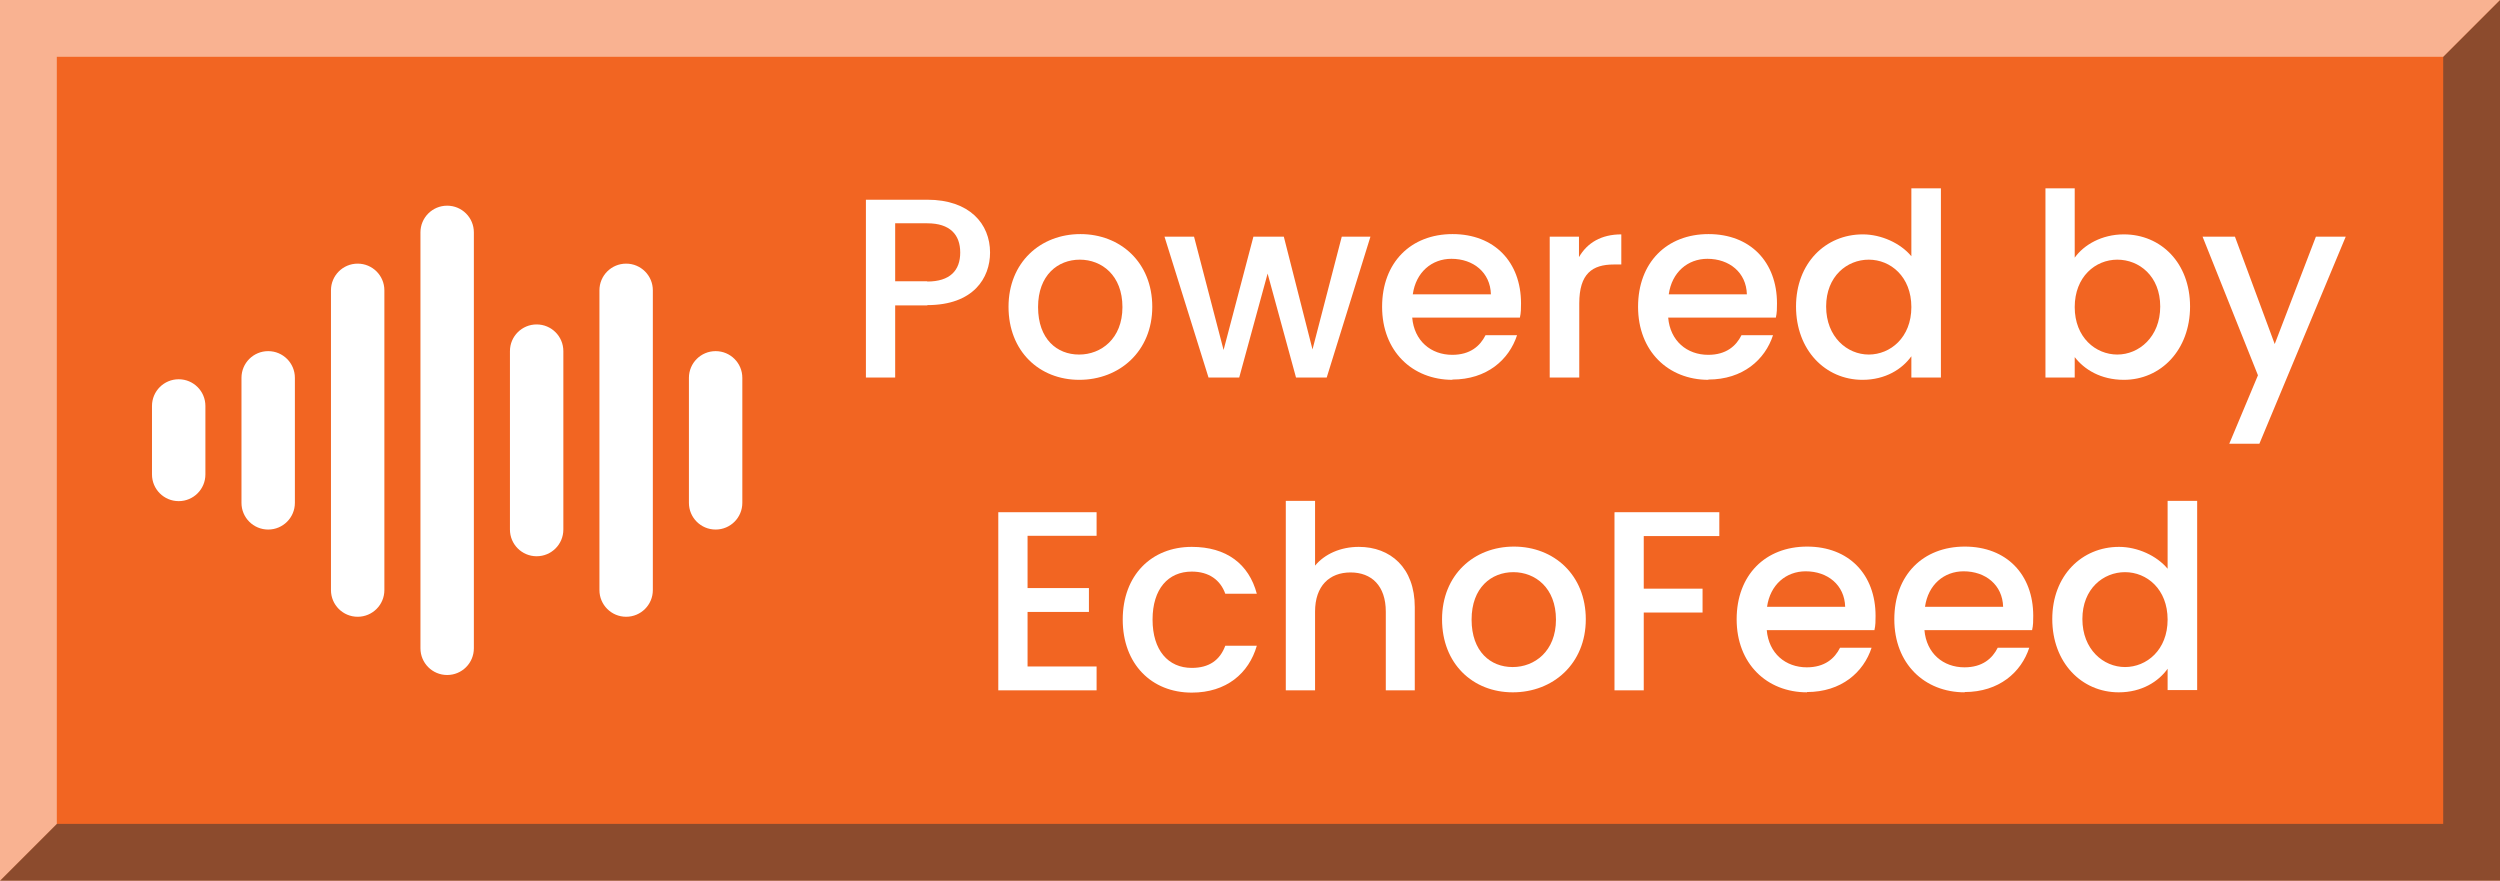
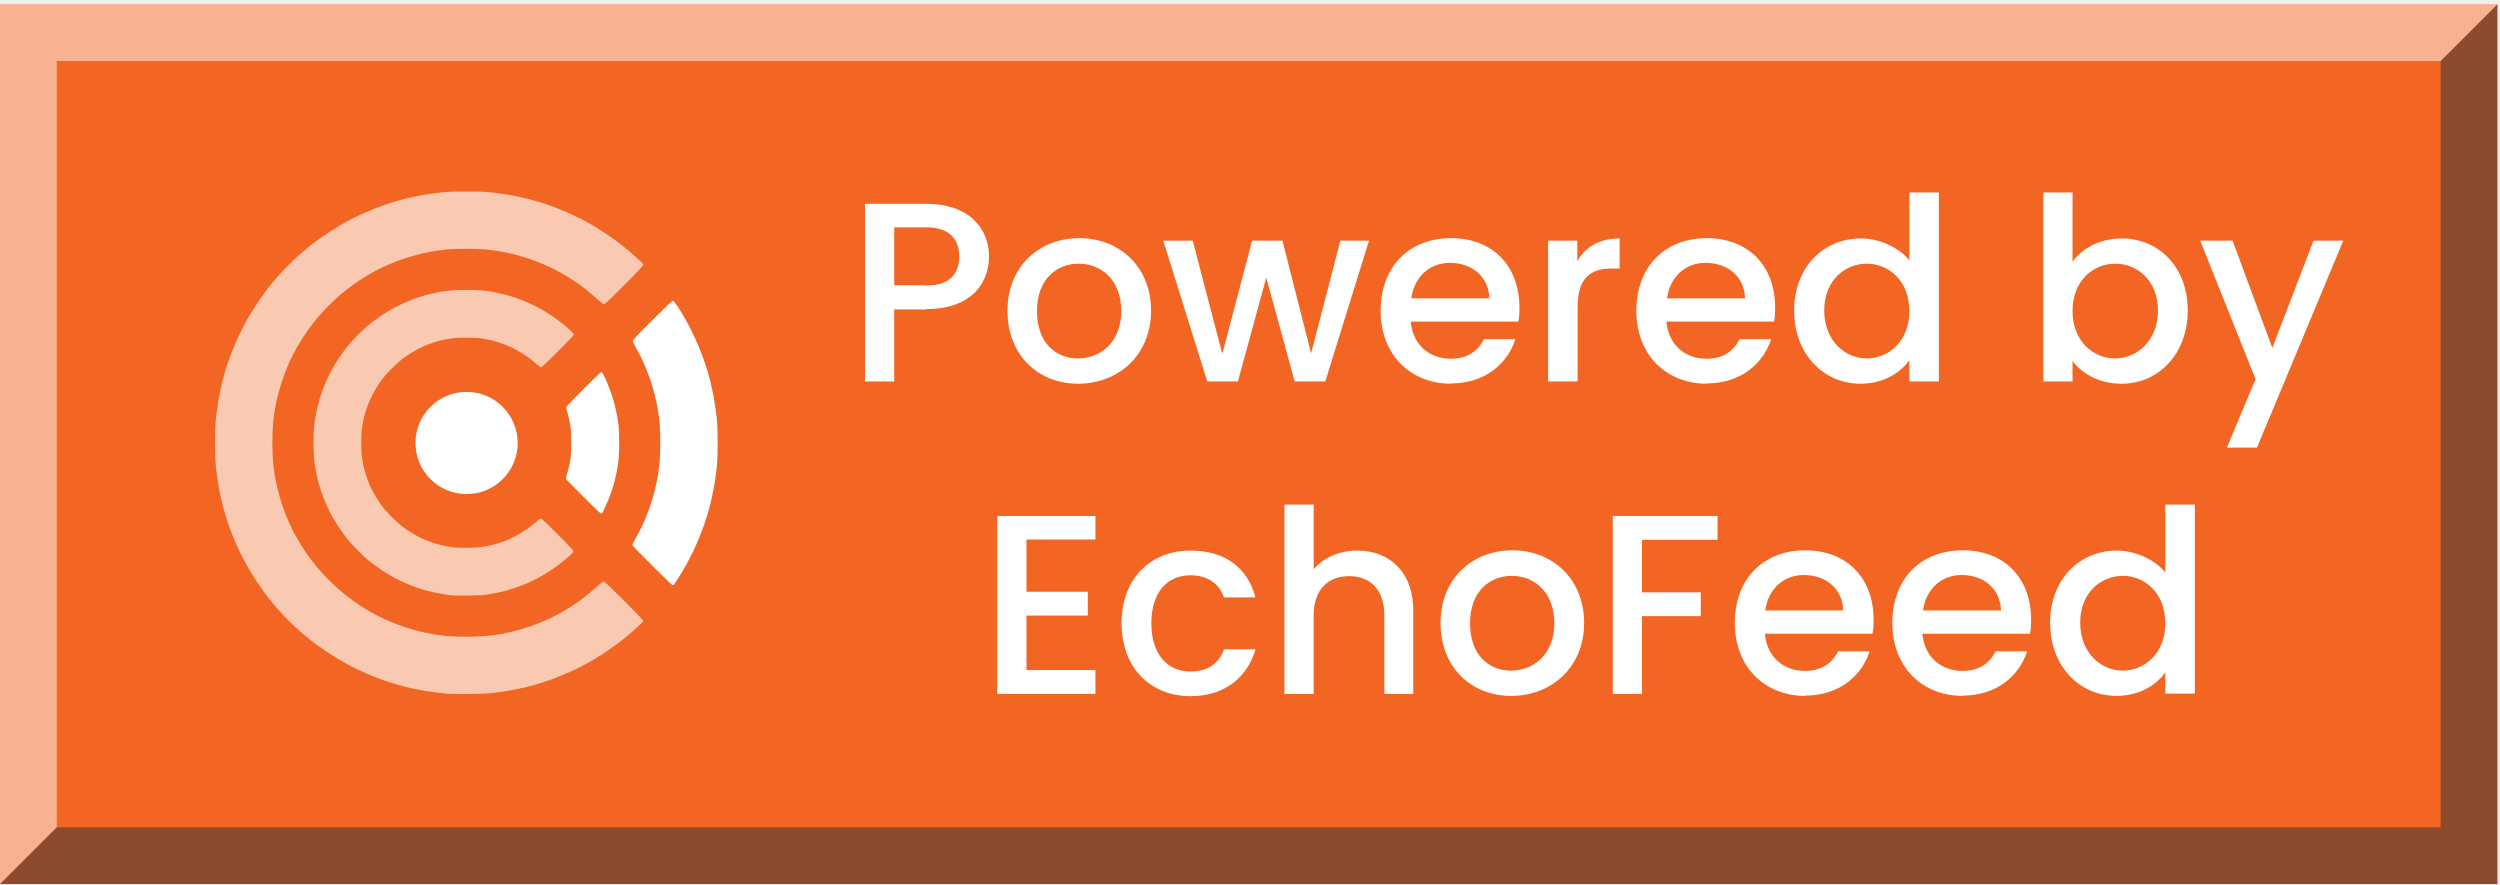
- <svg xmlns="http://www.w3.org/2000/svg" width="88" height="31" viewBox="0 0 88 31">
-   <g id="Background">
-     <rect width="88" height="31" fill="#f26522" />
-   </g>
-   <g id="_x33_D">
-     <polygon points="88 0 88 31 0 31 2 29 86 29 86 2 88 0" fill="#263238" opacity=".5" />
-     <polygon points="88 0 86 2 2 2 2 29 0 31 0 0 88 0" fill="#fff" opacity=".5" />
-   </g>
-   <g id="Text">
-     <path d="M32.64,10.75h-1.13v2.54h-1.03v-6.26h2.16c1.49,0,2.21.85,2.21,1.86,0,.89-.58,1.85-2.21,1.85ZM32.64,9.91c.8,0,1.16-.39,1.16-1.02s-.36-1.03-1.16-1.03h-1.13v2.04h1.13Z" fill="#fff" />
-     <path d="M37.99,13.37c-1.41,0-2.49-1.01-2.49-2.57s1.12-2.56,2.53-2.56,2.53,1,2.53,2.56-1.15,2.57-2.57,2.57ZM37.99,12.48c.76,0,1.52-.55,1.52-1.67s-.73-1.67-1.5-1.67-1.47.54-1.47,1.67.67,1.67,1.44,1.67Z" fill="#fff" />
-     <path d="M40.99,8.33h1.04l1.04,3.99,1.05-3.99h1.07l1.01,3.97,1.03-3.97h1.01l-1.54,4.96h-1.08l-1-3.66-1,3.66h-1.08l-1.55-4.96Z" fill="#fff" />
-     <path d="M51.13,13.37c-1.42,0-2.48-1.01-2.48-2.57s1.01-2.56,2.48-2.56,2.41.98,2.41,2.44c0,.17,0,.33-.04.5h-3.79c.07.82.66,1.31,1.41,1.31.63,0,.98-.31,1.17-.69h1.11c-.28.86-1.06,1.56-2.28,1.56ZM49.73,10.36h2.75c-.02-.77-.62-1.25-1.39-1.25-.69,0-1.25.47-1.36,1.25Z" fill="#fff" />
-     <path d="M55.58,13.29h-1.03v-4.96h1.03v.72c.29-.5.78-.8,1.49-.8v1.06h-.26c-.76,0-1.22.32-1.22,1.37v2.61Z" fill="#fff" />
-     <path d="M60.14,13.37c-1.42,0-2.48-1.01-2.48-2.57s1.01-2.56,2.48-2.56,2.41.98,2.41,2.44c0,.17,0,.33-.04.5h-3.79c.07.82.66,1.31,1.41,1.31.63,0,.98-.31,1.17-.69h1.11c-.28.86-1.06,1.56-2.28,1.56ZM58.74,10.36h2.75c-.02-.77-.62-1.25-1.39-1.25-.69,0-1.25.47-1.36,1.25Z" fill="#fff" />
-     <path d="M65.57,8.25c.65,0,1.33.31,1.71.77v-2.39h1.04v6.66h-1.04v-.75c-.32.45-.91.83-1.72.83-1.31,0-2.34-1.05-2.34-2.58s1.04-2.54,2.35-2.54ZM65.78,9.14c-.76,0-1.5.58-1.5,1.65s.74,1.69,1.5,1.69,1.5-.6,1.5-1.67-.73-1.67-1.5-1.67Z" fill="#fff" />
-     <path d="M74.76,8.25c1.31,0,2.33,1.01,2.33,2.54s-1.03,2.58-2.33,2.58c-.82,0-1.4-.37-1.73-.8v.72h-1.03v-6.66h1.03v2.44c.32-.45.95-.82,1.73-.82ZM74.53,9.14c-.77,0-1.5.6-1.5,1.67s.74,1.67,1.5,1.67,1.51-.62,1.51-1.69-.74-1.65-1.51-1.65Z" fill="#fff" />
-     <path d="M81.51,8.33h1.06l-3.04,7.29h-1.06l1.01-2.41-1.95-4.88h1.14l1.4,3.78,1.45-3.78Z" fill="#fff" />
-     <path d="M38.6,18.86h-2.43v1.84h2.16v.84h-2.16v1.92h2.43v.84h-3.46v-6.27h3.46v.84Z" fill="#fff" />
-     <path d="M41.95,19.25c1.22,0,2.01.6,2.29,1.65h-1.11c-.17-.48-.57-.78-1.18-.78-.83,0-1.38.61-1.38,1.69s.55,1.7,1.38,1.7c.61,0,.99-.27,1.18-.78h1.11c-.28.97-1.07,1.65-2.29,1.65-1.42,0-2.43-1.01-2.43-2.57s1.01-2.56,2.43-2.56Z" fill="#fff" />
-     <path d="M45.26,17.63h1.03v2.28c.34-.41.9-.66,1.54-.66,1.11,0,1.97.73,1.97,2.12v2.93h-1.02v-2.77c0-.91-.5-1.38-1.24-1.38s-1.25.47-1.25,1.38v2.77h-1.03v-6.66Z" fill="#fff" />
-     <path d="M53.25,24.37c-1.41,0-2.49-1.01-2.49-2.57s1.12-2.56,2.53-2.56,2.53,1,2.53,2.56-1.15,2.57-2.57,2.57ZM53.25,23.48c.76,0,1.52-.55,1.52-1.67s-.73-1.67-1.5-1.67-1.47.54-1.47,1.67.67,1.67,1.44,1.67Z" fill="#fff" />
-     <path d="M56.84,18.03h3.68v.84h-2.66v1.85h2.07v.84h-2.07v2.74h-1.03v-6.26Z" fill="#fff" />
-     <path d="M63.61,24.37c-1.42,0-2.48-1.01-2.48-2.57s1.01-2.56,2.48-2.56,2.41.98,2.41,2.44c0,.17,0,.33-.04.5h-3.79c.07.82.66,1.31,1.41,1.31.63,0,.98-.31,1.17-.69h1.11c-.28.86-1.06,1.56-2.28,1.56ZM62.2,21.36h2.75c-.02-.77-.62-1.25-1.39-1.25-.69,0-1.25.47-1.36,1.25Z" fill="#fff" />
-     <path d="M69.16,24.37c-1.42,0-2.48-1.01-2.48-2.57s1.01-2.56,2.48-2.56,2.41.98,2.41,2.44c0,.17,0,.33-.04.5h-3.79c.07.82.66,1.31,1.41,1.31.63,0,.98-.31,1.17-.69h1.11c-.28.86-1.06,1.56-2.28,1.56ZM67.76,21.36h2.75c-.02-.77-.62-1.25-1.39-1.25-.69,0-1.25.47-1.36,1.25Z" fill="#fff" />
-     <path d="M74.59,19.25c.65,0,1.33.31,1.71.77v-2.39h1.04v6.66h-1.04v-.75c-.32.45-.91.83-1.72.83-1.31,0-2.34-1.05-2.34-2.58s1.04-2.54,2.35-2.54ZM74.8,20.14c-.76,0-1.5.58-1.5,1.65s.74,1.69,1.5,1.69,1.5-.6,1.5-1.67-.73-1.67-1.5-1.67Z" fill="#fff" />
-   </g>
-   <g id="Image">
-     <path d="M6.29,17.64c-.52,0-.94-.42-.94-.94v-2.41c0-.52.42-.94.94-.94s.94.42.94.94v2.41c0,.52-.42.94-.94.94Z" fill="#fff" />
-     <path d="M9.44,18.64c-.52,0-.94-.42-.94-.94v-4.4c0-.52.42-.94.94-.94s.94.42.94.94v4.4c0,.52-.42.94-.94.94Z" fill="#fff" />
-     <path d="M12.59,21.71c-.52,0-.94-.42-.94-.94v-10.55c0-.52.42-.94.94-.94s.94.42.94.94v10.55c0,.52-.42.94-.94.94Z" fill="#fff" />
-     <path d="M15.74,23.76c-.52,0-.94-.42-.94-.94v-14.64c0-.52.42-.94.94-.94s.94.42.94.94v14.64c0,.52-.42.94-.94.94Z" fill="#fff" />
-     <path d="M18.89,19.58c-.52,0-.94-.42-.94-.94v-6.28c0-.52.42-.94.94-.94s.94.42.94.94v6.28c0,.52-.42.94-.94.94Z" fill="#fff" />
-     <path d="M22.04,21.71c-.52,0-.94-.42-.94-.94v-10.55c0-.52.42-.94.94-.94s.94.42.94.94v10.55c0,.52-.42.94-.94.94Z" fill="#fff" />
-     <path d="M25.19,18.64c-.52,0-.94-.42-.94-.94v-4.4c0-.52.42-.94.94-.94s.94.42.94.94v4.4c0,.52-.42.94-.94.94Z" fill="#fff" />
+ <svg xmlns="http://www.w3.org/2000/svg" width="953" height="337" viewBox="0 0 953 337">
+   <g id="PoweredByEchoFeed01">
+     <g id="Background">
+       <path id="Path" fill="#f26522" stroke="none" d="M 0 1.636 L 952 1.636 L 952 337 L 0 337 Z" />
+     </g>
+     <g id="x33D">
+       <path id="path1" fill="#263238" stroke="none" opacity="0.5" d="M 952 1.636 L 952 337 L 0 337 L 21.636 315.364 L 930.364 315.364 L 930.364 23.273 L 952 1.636 Z" />
+       <path id="path2" fill="#ffffff" stroke="none" opacity="0.5" d="M 952 1.636 L 930.364 23.273 L 21.636 23.273 L 21.636 315.364 L 0 337 L 0 1.636 L 952 1.636 Z" />
+     </g>
+     <g id="Text">
+       <path id="path3" fill="#ffffff" stroke="none" d="M 353.105 117.932 L 340.881 117.932 L 340.881 145.41 L 329.738 145.41 L 329.738 77.688 L 353.105 77.688 C 369.225 77.688 377.014 86.884 377.014 97.81 C 377.014 107.438 370.739 117.824 353.105 117.824 Z M 353.105 108.845 C 361.76 108.845 365.655 104.625 365.655 97.81 C 365.655 90.995 361.76 86.667 353.105 86.667 L 340.881 86.667 L 340.881 108.736 L 353.105 108.736 Z" />
+       <path id="path4" fill="#ffffff" stroke="none" d="M 410.983 146.275 C 395.729 146.275 384.045 135.349 384.045 118.473 C 384.045 101.596 396.162 90.778 411.415 90.778 C 426.669 90.778 438.785 101.596 438.785 118.473 C 438.785 135.349 426.345 146.275 410.983 146.275 Z M 410.983 136.647 C 419.205 136.647 427.426 130.697 427.426 118.581 C 427.426 106.465 419.529 100.515 411.199 100.515 C 402.869 100.515 395.296 106.356 395.296 118.581 C 395.296 130.805 402.545 136.647 410.875 136.647 Z" />
+       <path id="path5" fill="#ffffff" stroke="none" d="M 443.437 91.752 L 454.688 91.752 L 465.939 134.916 L 477.298 91.752 L 488.874 91.752 L 499.8 134.7 L 510.943 91.752 L 521.869 91.752 L 505.209 145.41 L 493.525 145.41 L 482.707 105.815 L 471.889 145.41 L 460.205 145.41 L 443.437 91.752 Z" />
+       <path id="path6" fill="#ffffff" stroke="none" d="M 553.134 146.275 C 537.772 146.275 526.305 135.349 526.305 118.473 C 526.305 101.596 537.231 90.778 553.134 90.778 C 569.036 90.778 579.205 101.38 579.205 117.175 C 579.205 119.014 579.205 120.745 578.773 122.584 L 537.772 122.584 C 538.529 131.455 544.912 136.755 553.025 136.755 C 559.841 136.755 563.627 133.402 565.683 129.291 L 577.691 129.291 C 574.662 138.595 566.224 146.167 553.025 146.167 Z M 537.988 113.713 L 567.738 113.713 C 567.522 105.383 561.031 100.19 552.701 100.19 C 545.236 100.19 539.178 105.275 537.988 113.713 Z" />
+       <path id="path7" fill="#ffffff" stroke="none" d="M 601.275 145.41 L 590.132 145.41 L 590.132 91.752 L 601.275 91.752 L 601.275 99.541 C 604.412 94.132 609.713 90.886 617.394 90.886 L 617.394 102.354 L 614.581 102.354 C 606.359 102.354 601.383 105.815 601.383 117.175 L 601.383 145.41 Z" />
+       <path id="path8" fill="#ffffff" stroke="none" d="M 650.605 146.275 C 635.244 146.275 623.776 135.349 623.776 118.473 C 623.776 101.596 634.703 90.778 650.605 90.778 C 666.508 90.778 676.677 101.38 676.677 117.175 C 676.677 119.014 676.677 120.745 676.245 122.584 L 635.244 122.584 C 636.001 131.455 642.384 136.755 650.497 136.755 C 657.313 136.755 661.099 133.402 663.155 129.291 L 675.163 129.291 C 672.134 138.595 663.695 146.167 650.497 146.167 Z M 635.46 113.713 L 665.21 113.713 C 664.994 105.383 658.503 100.19 650.173 100.19 C 642.708 100.19 636.65 105.275 635.46 113.713 Z" />
+       <path id="path9" fill="#ffffff" stroke="none" d="M 709.348 90.886 C 716.38 90.886 723.736 94.24 727.847 99.216 L 727.847 73.361 L 739.098 73.361 L 739.098 145.41 L 727.847 145.41 L 727.847 137.296 C 724.385 142.165 718.003 146.275 709.24 146.275 C 695.068 146.275 683.925 134.916 683.925 118.365 C 683.925 101.813 695.176 90.886 709.348 90.886 Z M 711.62 100.515 C 703.398 100.515 695.393 106.789 695.393 118.365 C 695.393 129.94 703.398 136.647 711.62 136.647 C 719.842 136.647 727.847 130.156 727.847 118.581 C 727.847 107.005 719.95 100.515 711.62 100.515 Z" />
+       <path id="path10" fill="#ffffff" stroke="none" d="M 808.767 90.886 C 822.939 90.886 833.974 101.813 833.974 118.365 C 833.974 134.916 822.831 146.275 808.767 146.275 C 799.896 146.275 793.622 142.273 790.052 137.621 L 790.052 145.41 L 778.909 145.41 L 778.909 73.361 L 790.052 73.361 L 790.052 99.757 C 793.514 94.889 800.329 90.886 808.767 90.886 Z M 806.279 100.515 C 797.949 100.515 790.052 107.005 790.052 118.581 C 790.052 130.156 798.057 136.647 806.279 136.647 C 814.501 136.647 822.615 129.94 822.615 118.365 C 822.615 106.789 814.609 100.515 806.279 100.515 Z" />
+       <path id="path11" fill="#ffffff" stroke="none" d="M 881.79 91.752 L 893.257 91.752 L 860.37 170.616 L 848.903 170.616 L 859.829 144.545 L 838.734 91.752 L 851.066 91.752 L 866.212 132.645 L 881.898 91.752 Z" />
+       <path id="path12" fill="#ffffff" stroke="none" d="M 417.582 205.667 L 391.294 205.667 L 391.294 225.573 L 414.661 225.573 L 414.661 234.66 L 391.294 234.66 L 391.294 255.431 L 417.582 255.431 L 417.582 264.518 L 380.151 264.518 L 380.151 196.688 L 417.582 196.688 L 417.582 205.775 Z" />
+       <path id="path13" fill="#ffffff" stroke="none" d="M 453.823 209.886 C 467.021 209.886 475.567 216.377 478.596 227.736 L 466.588 227.736 C 464.749 222.544 460.422 219.298 453.823 219.298 C 444.844 219.298 438.894 225.897 438.894 237.581 C 438.894 249.265 444.844 255.972 453.823 255.972 C 460.422 255.972 464.533 253.051 466.588 247.534 L 478.596 247.534 C 475.567 258.027 467.021 265.384 453.823 265.384 C 438.461 265.384 427.535 254.457 427.535 237.581 C 427.535 220.705 438.461 209.886 453.823 209.886 Z" />
+       <path id="path14" fill="#ffffff" stroke="none" d="M 489.631 192.361 L 500.774 192.361 L 500.774 217.026 C 504.452 212.591 510.51 209.886 517.434 209.886 C 529.442 209.886 538.745 217.784 538.745 232.821 L 538.745 264.518 L 527.711 264.518 L 527.711 234.552 C 527.711 224.707 522.302 219.623 514.296 219.623 C 506.291 219.623 500.774 224.707 500.774 234.552 L 500.774 264.518 L 489.631 264.518 L 489.631 192.469 Z" />
+       <path id="path15" fill="#ffffff" stroke="none" d="M 576.068 265.275 C 560.815 265.275 549.131 254.349 549.131 237.473 C 549.131 220.596 561.247 209.778 576.501 209.778 C 591.755 209.778 603.871 220.596 603.871 237.473 C 603.871 254.349 591.43 265.275 576.068 265.275 Z M 576.068 255.647 C 584.29 255.647 592.512 249.697 592.512 237.581 C 592.512 225.465 584.615 219.515 576.285 219.515 C 567.955 219.515 560.382 225.356 560.382 237.581 C 560.382 249.805 567.63 255.647 575.96 255.647 Z" />
+       <path id="path16" fill="#ffffff" stroke="none" d="M 614.905 196.688 L 654.716 196.688 L 654.716 205.775 L 625.94 205.775 L 625.94 225.789 L 648.334 225.789 L 648.334 234.876 L 625.94 234.876 L 625.94 264.518 L 614.797 264.518 L 614.797 196.796 Z" />
+       <path id="path17" fill="#ffffff" stroke="none" d="M 688.145 265.275 C 672.783 265.275 661.315 254.349 661.315 237.473 C 661.315 220.596 672.242 209.778 688.145 209.778 C 704.047 209.778 714.216 220.38 714.216 236.175 C 714.216 238.014 714.216 239.745 713.784 241.584 L 672.783 241.584 C 673.54 250.455 679.923 255.755 688.036 255.755 C 694.852 255.755 698.638 252.402 700.694 248.291 L 712.702 248.291 C 709.673 257.595 701.235 265.167 688.036 265.167 Z M 672.891 232.713 L 702.641 232.713 C 702.425 224.383 695.934 219.19 687.604 219.19 C 680.139 219.19 674.081 224.275 672.891 232.713 Z" />
+       <path id="path18" fill="#ffffff" stroke="none" d="M 748.185 265.275 C 732.824 265.275 721.356 254.349 721.356 237.473 C 721.356 220.596 732.283 209.778 748.185 209.778 C 764.088 209.778 774.257 220.38 774.257 236.175 C 774.257 238.014 774.257 239.745 773.825 241.584 L 732.824 241.584 C 733.581 250.455 739.964 255.755 748.077 255.755 C 754.893 255.755 758.679 252.402 760.735 248.291 L 772.743 248.291 C 769.714 257.595 761.276 265.167 748.077 265.167 Z M 733.04 232.713 L 762.79 232.713 C 762.574 224.383 756.083 219.19 747.753 219.19 C 740.288 219.19 734.23 224.275 733.04 232.713 Z" />
+       <path id="path19" fill="#ffffff" stroke="none" d="M 806.928 209.886 C 813.96 209.886 821.316 213.24 825.427 218.216 L 825.427 192.361 L 836.678 192.361 L 836.678 264.41 L 825.427 264.41 L 825.427 256.296 C 821.966 261.165 815.583 265.275 806.82 265.275 C 792.648 265.275 781.505 253.916 781.505 237.365 C 781.505 220.813 792.756 209.886 806.928 209.886 Z M 809.2 219.515 C 800.978 219.515 792.973 225.789 792.973 237.365 C 792.973 248.94 800.978 255.647 809.2 255.647 C 817.422 255.647 825.427 249.156 825.427 237.581 C 825.427 226.005 817.53 219.515 809.2 219.515 Z" />
+     </g>
+     <g id="logo">
+       <path id="ef-logo-r-outer-segment" fill="#ffffff" fill-rule="evenodd" stroke="none" d="M 248.781 215.781 C 254.672 221.654 256.28 223.164 256.54 223.065 C 256.72 222.996 256.91 222.875 256.963 222.798 C 257.015 222.72 257.732 221.624 258.556 220.362 C 259.381 219.1 260.721 216.865 261.536 215.394 C 262.35 213.923 263.602 211.497 264.319 210.002 C 265.035 208.507 266.198 205.842 266.902 204.079 C 267.607 202.317 268.597 199.585 269.103 198.008 C 269.609 196.432 270.351 193.837 270.753 192.242 C 271.154 190.648 271.765 187.803 272.111 185.92 C 272.457 184.038 272.922 180.857 273.144 178.853 C 273.487 175.766 273.549 174.223 273.549 168.774 C 273.549 163.326 273.487 161.783 273.144 158.696 C 272.922 156.692 272.457 153.511 272.111 151.629 C 271.765 149.746 271.154 146.901 270.753 145.307 C 270.351 143.712 269.609 141.117 269.103 139.541 C 268.597 137.964 267.606 135.232 266.902 133.47 C 266.197 131.707 265.066 129.105 264.389 127.686 C 263.712 126.268 262.451 123.822 261.587 122.25 C 260.722 120.678 259.309 118.332 258.446 117.036 C 257.21 115.181 256.79 114.68 256.47 114.68 C 256.176 114.68 254.001 116.74 248.622 122.11 C 241.742 128.981 241.186 129.581 241.248 130.084 C 241.284 130.383 241.739 131.362 242.26 132.259 C 242.78 133.156 243.599 134.664 244.08 135.611 C 244.561 136.558 245.45 138.515 246.057 139.961 C 246.663 141.406 247.529 143.7 247.981 145.059 C 248.434 146.418 249.137 148.824 249.545 150.405 C 249.953 151.986 250.486 154.457 250.73 155.895 C 250.975 157.333 251.295 159.772 251.443 161.315 C 251.601 162.962 251.712 166.044 251.712 168.774 C 251.712 171.505 251.601 174.587 251.443 176.233 C 251.295 177.776 250.975 180.216 250.73 181.654 C 250.486 183.092 249.95 185.573 249.539 187.168 C 249.128 188.763 248.39 191.259 247.899 192.716 C 247.408 194.172 246.509 196.537 245.899 197.971 C 245.29 199.405 244.344 201.435 243.796 202.481 C 243.248 203.528 242.388 205.1 241.884 205.976 C 241.11 207.32 240.997 207.631 241.159 207.969 C 241.264 208.19 244.694 211.705 248.781 215.781 Z" />
+       <path id="ef-logo-r-inner-segment" fill="#ffffff" fill-rule="evenodd" stroke="none" d="M 222.535 189.531 C 226.776 193.768 228.908 195.776 229.166 195.776 C 229.472 195.776 229.728 195.393 230.468 193.828 C 230.975 192.757 231.71 191.064 232.102 190.068 C 232.494 189.071 233.069 187.481 233.379 186.534 C 233.689 185.587 234.144 183.997 234.391 183 C 234.637 182.003 235.003 180.324 235.204 179.268 C 235.405 178.213 235.674 176.419 235.803 175.282 C 235.931 174.145 236.036 171.216 236.036 168.774 C 236.036 166.333 235.931 163.404 235.803 162.267 C 235.674 161.13 235.405 159.336 235.204 158.28 C 235.003 157.225 234.603 155.423 234.315 154.277 C 234.027 153.131 233.467 151.255 233.071 150.109 C 232.675 148.963 231.935 147.046 231.426 145.85 C 230.918 144.654 230.277 143.268 230.001 142.769 C 229.655 142.143 229.395 141.873 229.16 141.893 C 228.973 141.91 225.936 144.805 222.41 148.327 C 218.885 151.848 215.954 154.913 215.896 155.137 C 215.838 155.364 216.074 156.531 216.428 157.767 C 216.777 158.989 217.214 160.926 217.398 162.071 C 217.661 163.706 217.733 165.153 217.733 168.803 C 217.733 172.752 217.674 173.803 217.337 175.78 C 217.12 177.06 216.646 179.08 216.285 180.27 C 215.643 182.382 215.636 182.442 215.956 182.859 C 216.136 183.094 219.097 186.097 222.535 189.531 Z" />
+       <path id="ef-logo-l-inner-segment" fill="#ffffff" fill-rule="evenodd" stroke="none" opacity="0.649" d="M 170.526 264.446 C 171.572 264.537 175.323 264.583 178.862 264.548 C 183.947 264.498 185.941 264.407 188.376 264.111 C 190.07 263.905 192.843 263.489 194.537 263.187 C 196.232 262.884 199.086 262.275 200.88 261.832 C 202.674 261.389 205.432 260.612 207.008 260.105 C 208.585 259.598 211.317 258.607 213.079 257.902 C 214.842 257.198 217.507 256.035 219.002 255.319 C 220.497 254.602 222.943 253.339 224.438 252.512 C 225.934 251.685 228.462 250.151 230.056 249.104 C 231.651 248.057 234.016 246.402 235.312 245.427 C 236.607 244.452 238.32 243.109 239.117 242.443 C 239.915 241.776 241.607 240.288 242.878 239.136 C 244.444 237.716 245.188 236.918 245.188 236.659 C 245.188 236.398 242.872 233.962 237.854 228.945 C 233.268 224.359 230.39 221.613 230.171 221.613 C 229.979 221.613 229.195 222.181 228.428 222.875 C 227.662 223.569 226.084 224.935 224.921 225.91 C 223.759 226.884 221.909 228.323 220.811 229.106 C 219.713 229.89 217.756 231.179 216.462 231.971 C 215.168 232.763 213.171 233.909 212.025 234.517 C 210.879 235.125 208.689 236.158 207.158 236.813 C 205.627 237.467 203.181 238.405 201.721 238.897 C 200.262 239.389 197.763 240.128 196.168 240.539 C 194.573 240.95 192.092 241.486 190.654 241.73 C 189.216 241.975 186.776 242.295 185.233 242.443 C 183.587 242.601 180.505 242.712 177.774 242.712 C 175.044 242.712 171.962 242.601 170.315 242.443 C 168.772 242.295 166.333 241.975 164.895 241.73 C 163.457 241.486 160.975 240.95 159.381 240.539 C 157.786 240.128 155.287 239.389 153.827 238.897 C 152.368 238.405 149.921 237.467 148.391 236.813 C 146.86 236.158 144.67 235.125 143.524 234.517 C 142.378 233.909 140.381 232.763 139.087 231.971 C 137.793 231.179 135.826 229.883 134.716 229.091 C 133.605 228.299 131.606 226.742 130.273 225.63 C 128.939 224.518 126.744 222.503 125.395 221.154 C 124.045 219.805 122.031 217.609 120.919 216.276 C 119.807 214.943 118.249 212.943 117.458 211.833 C 116.666 210.723 115.37 208.756 114.578 207.462 C 113.786 206.168 112.64 204.171 112.032 203.025 C 111.424 201.879 110.391 199.689 109.736 198.158 C 109.081 196.627 108.143 194.181 107.652 192.721 C 107.16 191.262 106.421 188.763 106.01 187.168 C 105.599 185.573 105.063 183.092 104.819 181.654 C 104.574 180.216 104.254 177.776 104.106 176.233 C 103.948 174.587 103.837 171.505 103.837 168.774 C 103.837 166.044 103.948 162.962 104.106 161.315 C 104.254 159.772 104.574 157.333 104.819 155.895 C 105.063 154.457 105.599 151.975 106.01 150.381 C 106.421 148.786 107.16 146.287 107.652 144.827 C 108.143 143.368 109.081 140.921 109.736 139.391 C 110.391 137.86 111.424 135.67 112.032 134.524 C 112.64 133.378 113.786 131.381 114.578 130.087 C 115.37 128.793 116.666 126.826 117.458 125.716 C 118.249 124.605 119.807 122.606 120.919 121.273 C 122.031 119.939 124.045 117.744 125.395 116.395 C 126.744 115.045 128.939 113.031 130.273 111.919 C 131.606 110.807 133.605 109.249 134.716 108.458 C 135.826 107.666 137.793 106.37 139.087 105.578 C 140.381 104.786 142.378 103.64 143.524 103.032 C 144.67 102.424 146.86 101.391 148.391 100.736 C 149.921 100.081 152.368 99.143 153.827 98.652 C 155.287 98.16 157.786 97.421 159.381 97.01 C 160.975 96.599 163.457 96.063 164.895 95.819 C 166.333 95.574 168.772 95.254 170.315 95.106 C 171.962 94.948 175.044 94.837 177.774 94.837 C 180.505 94.837 183.587 94.948 185.233 95.106 C 186.776 95.254 189.216 95.574 190.654 95.819 C 192.092 96.063 194.573 96.599 196.168 97.01 C 197.763 97.421 200.262 98.16 201.721 98.652 C 203.181 99.143 205.627 100.081 207.158 100.736 C 208.689 101.391 210.879 102.424 212.025 103.032 C 213.171 103.64 215.168 104.786 216.462 105.578 C 217.756 106.37 219.713 107.659 220.811 108.442 C 221.909 109.225 223.676 110.589 224.736 111.472 C 225.797 112.355 227.374 113.724 228.239 114.514 C 229.105 115.303 229.99 115.972 230.206 116 C 230.512 116.039 232.237 114.412 237.933 108.711 C 243.062 103.578 245.266 101.254 245.266 100.981 C 245.266 100.726 244.794 100.155 243.913 99.343 C 243.169 98.658 241.623 97.284 240.476 96.291 C 239.33 95.297 237.495 93.783 236.399 92.927 C 235.303 92.071 232.775 90.282 230.781 88.951 C 228.788 87.621 225.934 85.858 224.438 85.033 C 222.943 84.208 220.497 82.947 219.002 82.23 C 217.507 81.513 214.842 80.351 213.079 79.646 C 211.317 78.942 208.585 77.952 207.008 77.446 C 205.432 76.94 202.837 76.198 201.242 75.796 C 199.648 75.395 196.803 74.784 194.92 74.438 C 193.038 74.092 189.857 73.627 187.853 73.405 C 184.766 73.062 183.223 73 177.774 73 C 172.326 73 170.783 73.062 167.696 73.405 C 165.692 73.627 162.511 74.092 160.629 74.438 C 158.746 74.784 155.901 75.395 154.307 75.796 C 152.712 76.198 150.117 76.94 148.541 77.446 C 146.964 77.952 144.232 78.942 142.47 79.646 C 140.707 80.351 138.042 81.513 136.547 82.23 C 135.052 82.947 132.606 84.208 131.11 85.033 C 129.615 85.858 126.761 87.621 124.768 88.952 C 122.774 90.282 120.174 92.128 118.988 93.053 C 117.803 93.978 115.805 95.631 114.548 96.725 C 113.292 97.82 111.24 99.739 109.99 100.99 C 108.739 102.24 106.82 104.292 105.725 105.548 C 104.631 106.805 102.978 108.803 102.053 109.988 C 101.128 111.174 99.282 113.774 97.952 115.768 C 96.621 117.761 94.858 120.615 94.033 122.11 C 93.208 123.606 91.947 126.052 91.23 127.547 C 90.513 129.042 89.351 131.707 88.646 133.47 C 87.942 135.232 86.952 137.964 86.446 139.541 C 85.94 141.117 85.198 143.712 84.796 145.307 C 84.395 146.901 83.784 149.746 83.438 151.629 C 83.092 153.511 82.627 156.692 82.405 158.696 C 82.062 161.783 82 163.326 82 168.774 C 82 174.223 82.062 175.766 82.405 178.853 C 82.627 180.857 83.092 184.038 83.438 185.92 C 83.784 187.803 84.395 190.648 84.796 192.242 C 85.198 193.837 85.94 196.432 86.446 198.008 C 86.952 199.585 87.942 202.317 88.646 204.079 C 89.351 205.842 90.513 208.507 91.23 210.002 C 91.947 211.497 93.208 213.943 94.033 215.438 C 94.858 216.934 96.621 219.788 97.952 221.781 C 99.282 223.775 101.128 226.375 102.053 227.561 C 102.978 228.746 104.631 230.744 105.725 232.001 C 106.82 233.257 108.739 235.309 109.99 236.559 C 111.24 237.81 113.292 239.729 114.548 240.824 C 115.805 241.918 117.803 243.571 118.988 244.496 C 120.174 245.421 122.774 247.267 124.768 248.597 C 126.761 249.928 129.615 251.691 131.11 252.516 C 132.606 253.341 135.052 254.602 136.547 255.319 C 138.042 256.035 140.707 257.198 142.47 257.902 C 144.232 258.607 146.964 259.597 148.541 260.103 C 150.117 260.609 152.703 261.348 154.287 261.746 C 155.87 262.144 158.48 262.716 160.086 263.017 C 161.691 263.318 164.269 263.726 165.814 263.923 C 167.359 264.12 169.479 264.355 170.526 264.446 Z" />
+       <path id="ef-logo-l-outer-segment" fill="#ffffff" fill-rule="evenodd" stroke="none" opacity="0.649" d="M 172.247 226.94 C 173.045 227.029 175.94 227.071 178.681 227.033 C 182.495 226.981 184.196 226.88 185.929 226.606 C 187.175 226.409 189.01 226.071 190.007 225.857 C 191.003 225.642 192.512 225.274 193.359 225.038 C 194.207 224.802 195.728 224.321 196.741 223.969 C 197.753 223.616 199.513 222.933 200.652 222.451 C 201.79 221.968 203.775 221.021 205.063 220.345 C 206.35 219.67 208.546 218.356 209.941 217.427 C 211.336 216.498 213.334 215.045 214.381 214.199 C 215.427 213.352 216.811 212.177 217.455 211.587 C 218.215 210.892 218.626 210.375 218.626 210.117 C 218.626 209.836 216.842 207.933 212.562 203.648 C 208.02 199.101 206.404 197.59 206.124 197.628 C 205.919 197.656 205.171 198.199 204.463 198.835 C 203.754 199.471 202.543 200.465 201.77 201.043 C 200.998 201.622 199.34 202.707 198.086 203.455 C 196.832 204.203 194.95 205.179 193.903 205.624 C 192.856 206.069 191.062 206.728 189.916 207.09 C 188.77 207.452 187.057 207.904 186.111 208.096 C 185.164 208.287 183.698 208.53 182.853 208.634 C 182.009 208.739 179.723 208.824 177.774 208.824 C 175.826 208.824 173.54 208.739 172.696 208.634 C 171.851 208.53 170.385 208.287 169.438 208.096 C 168.491 207.904 166.779 207.452 165.633 207.09 C 164.487 206.728 162.692 206.069 161.646 205.624 C 160.599 205.179 158.715 204.201 157.457 203.451 C 156.2 202.702 154.447 201.55 153.561 200.891 C 152.675 200.233 150.804 198.548 149.403 197.146 C 148.001 195.745 146.316 193.873 145.658 192.988 C 144.999 192.102 143.847 190.348 143.097 189.091 C 142.348 187.834 141.37 185.95 140.925 184.903 C 140.48 183.856 139.82 182.062 139.459 180.916 C 139.097 179.77 138.645 178.057 138.453 177.111 C 138.261 176.164 138.019 174.698 137.915 173.853 C 137.81 173.009 137.725 170.723 137.725 168.774 C 137.725 166.826 137.81 164.54 137.915 163.696 C 138.019 162.851 138.261 161.385 138.453 160.438 C 138.645 159.491 139.097 157.779 139.459 156.633 C 139.82 155.487 140.48 153.692 140.925 152.646 C 141.37 151.599 142.348 149.715 143.097 148.457 C 143.847 147.2 144.999 145.447 145.658 144.561 C 146.316 143.675 148.001 141.804 149.403 140.403 C 150.804 139.001 152.675 137.316 153.561 136.658 C 154.447 135.999 156.2 134.847 157.457 134.097 C 158.715 133.348 160.599 132.37 161.646 131.925 C 162.692 131.48 164.487 130.82 165.633 130.459 C 166.779 130.097 168.491 129.645 169.438 129.453 C 170.385 129.261 171.851 129.019 172.696 128.915 C 173.54 128.81 175.826 128.725 177.774 128.725 C 179.723 128.725 182.009 128.81 182.853 128.915 C 183.698 129.019 185.164 129.261 186.111 129.453 C 187.057 129.645 188.77 130.097 189.916 130.459 C 191.062 130.82 192.856 131.48 193.903 131.925 C 194.95 132.37 196.832 133.346 198.086 134.094 C 199.34 134.842 201.01 135.937 201.798 136.526 C 202.586 137.116 203.836 138.148 204.577 138.818 C 205.317 139.489 206.076 140.038 206.261 140.038 C 206.463 140.038 209.037 137.602 212.665 133.975 C 216.992 129.649 218.73 127.796 218.73 127.509 C 218.73 127.227 218.175 126.611 216.873 125.451 C 215.851 124.541 214.118 123.121 213.022 122.296 C 211.925 121.47 210.198 120.258 209.184 119.6 C 208.169 118.943 206.3 117.859 205.03 117.19 C 203.76 116.522 201.779 115.576 200.628 115.088 C 199.476 114.6 197.594 113.876 196.445 113.479 C 195.296 113.082 193.418 112.522 192.272 112.234 C 191.126 111.945 189.324 111.545 188.268 111.345 C 187.213 111.144 185.419 110.875 184.282 110.746 C 183.145 110.618 180.216 110.512 177.774 110.512 C 175.333 110.512 172.404 110.618 171.267 110.746 C 170.13 110.875 168.336 111.144 167.28 111.345 C 166.225 111.545 164.423 111.945 163.277 112.234 C 162.131 112.522 160.253 113.082 159.104 113.479 C 157.955 113.876 156.073 114.6 154.921 115.088 C 153.77 115.576 151.774 116.528 150.486 117.204 C 149.199 117.879 147.003 119.192 145.608 120.122 C 144.213 121.051 142.174 122.527 141.078 123.403 C 139.981 124.278 137.939 126.139 136.539 127.539 C 135.139 128.939 133.278 130.981 132.403 132.078 C 131.527 133.174 130.051 135.213 129.122 136.608 C 128.192 138.003 126.879 140.199 126.204 141.486 C 125.528 142.774 124.576 144.77 124.088 145.921 C 123.6 147.073 122.876 148.955 122.479 150.104 C 122.082 151.253 121.522 153.131 121.234 154.277 C 120.945 155.423 120.545 157.225 120.345 158.28 C 120.144 159.336 119.875 161.13 119.746 162.267 C 119.618 163.404 119.512 166.333 119.512 168.774 C 119.512 171.216 119.618 174.145 119.746 175.282 C 119.875 176.419 120.144 178.213 120.345 179.268 C 120.545 180.324 120.945 182.126 121.234 183.272 C 121.522 184.418 122.082 186.296 122.479 187.445 C 122.876 188.594 123.6 190.476 124.088 191.628 C 124.576 192.779 125.528 194.775 126.204 196.063 C 126.879 197.35 128.192 199.546 129.122 200.941 C 130.051 202.336 131.527 204.375 132.403 205.471 C 133.278 206.568 135.139 208.61 136.539 210.01 C 137.939 211.41 139.981 213.271 141.078 214.146 C 142.174 215.021 144.213 216.498 145.608 217.427 C 147.003 218.356 149.199 219.67 150.486 220.345 C 151.774 221.021 153.759 221.968 154.897 222.451 C 156.036 222.933 157.796 223.616 158.808 223.969 C 159.821 224.321 161.342 224.802 162.19 225.038 C 163.037 225.274 164.529 225.637 165.505 225.846 C 166.481 226.055 168.071 226.35 169.039 226.502 C 170.006 226.654 171.45 226.851 172.247 226.94 Z" />
+       <path id="ef-logo-circle" fill="#ffffff" fill-rule="evenodd" stroke="none" d="M 197.346 168.865 C 197.346 158.106 188.624 149.384 177.865 149.384 C 167.106 149.384 158.384 158.106 158.384 168.865 C 158.384 179.624 167.106 188.346 177.865 188.346 C 188.624 188.346 197.346 179.624 197.346 168.865 Z" />
+     </g>
  </g>
</svg>
